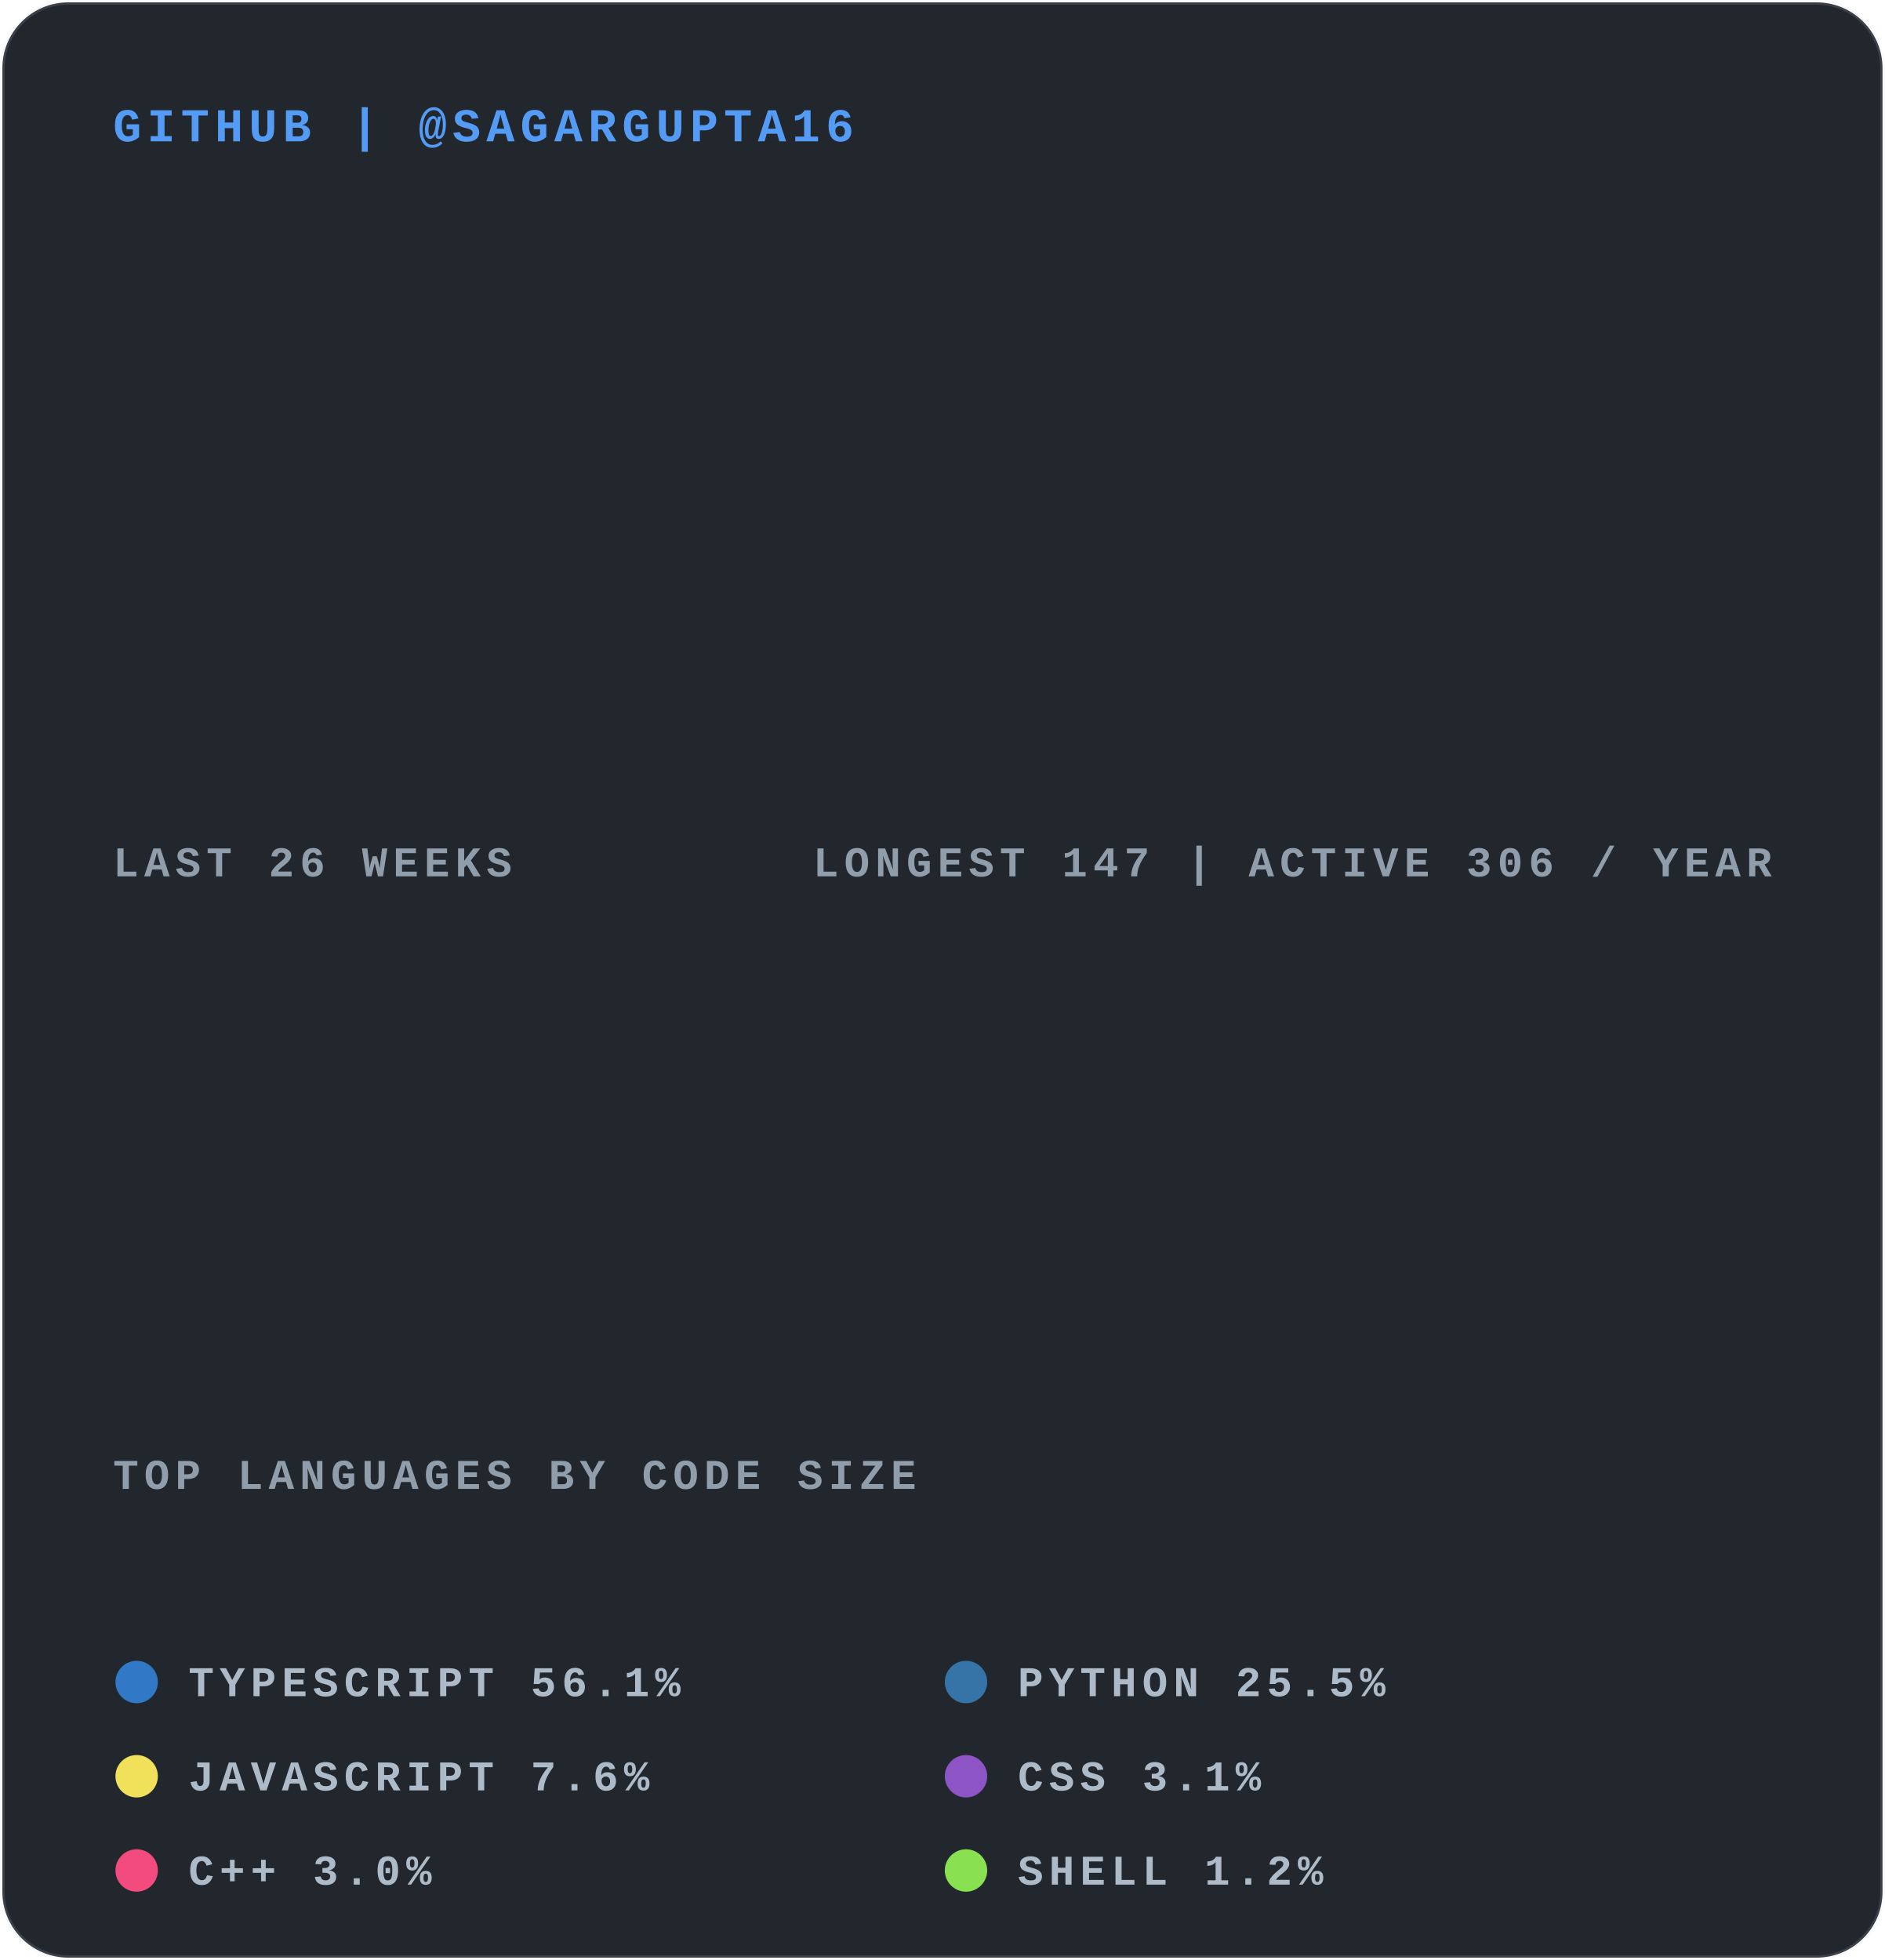
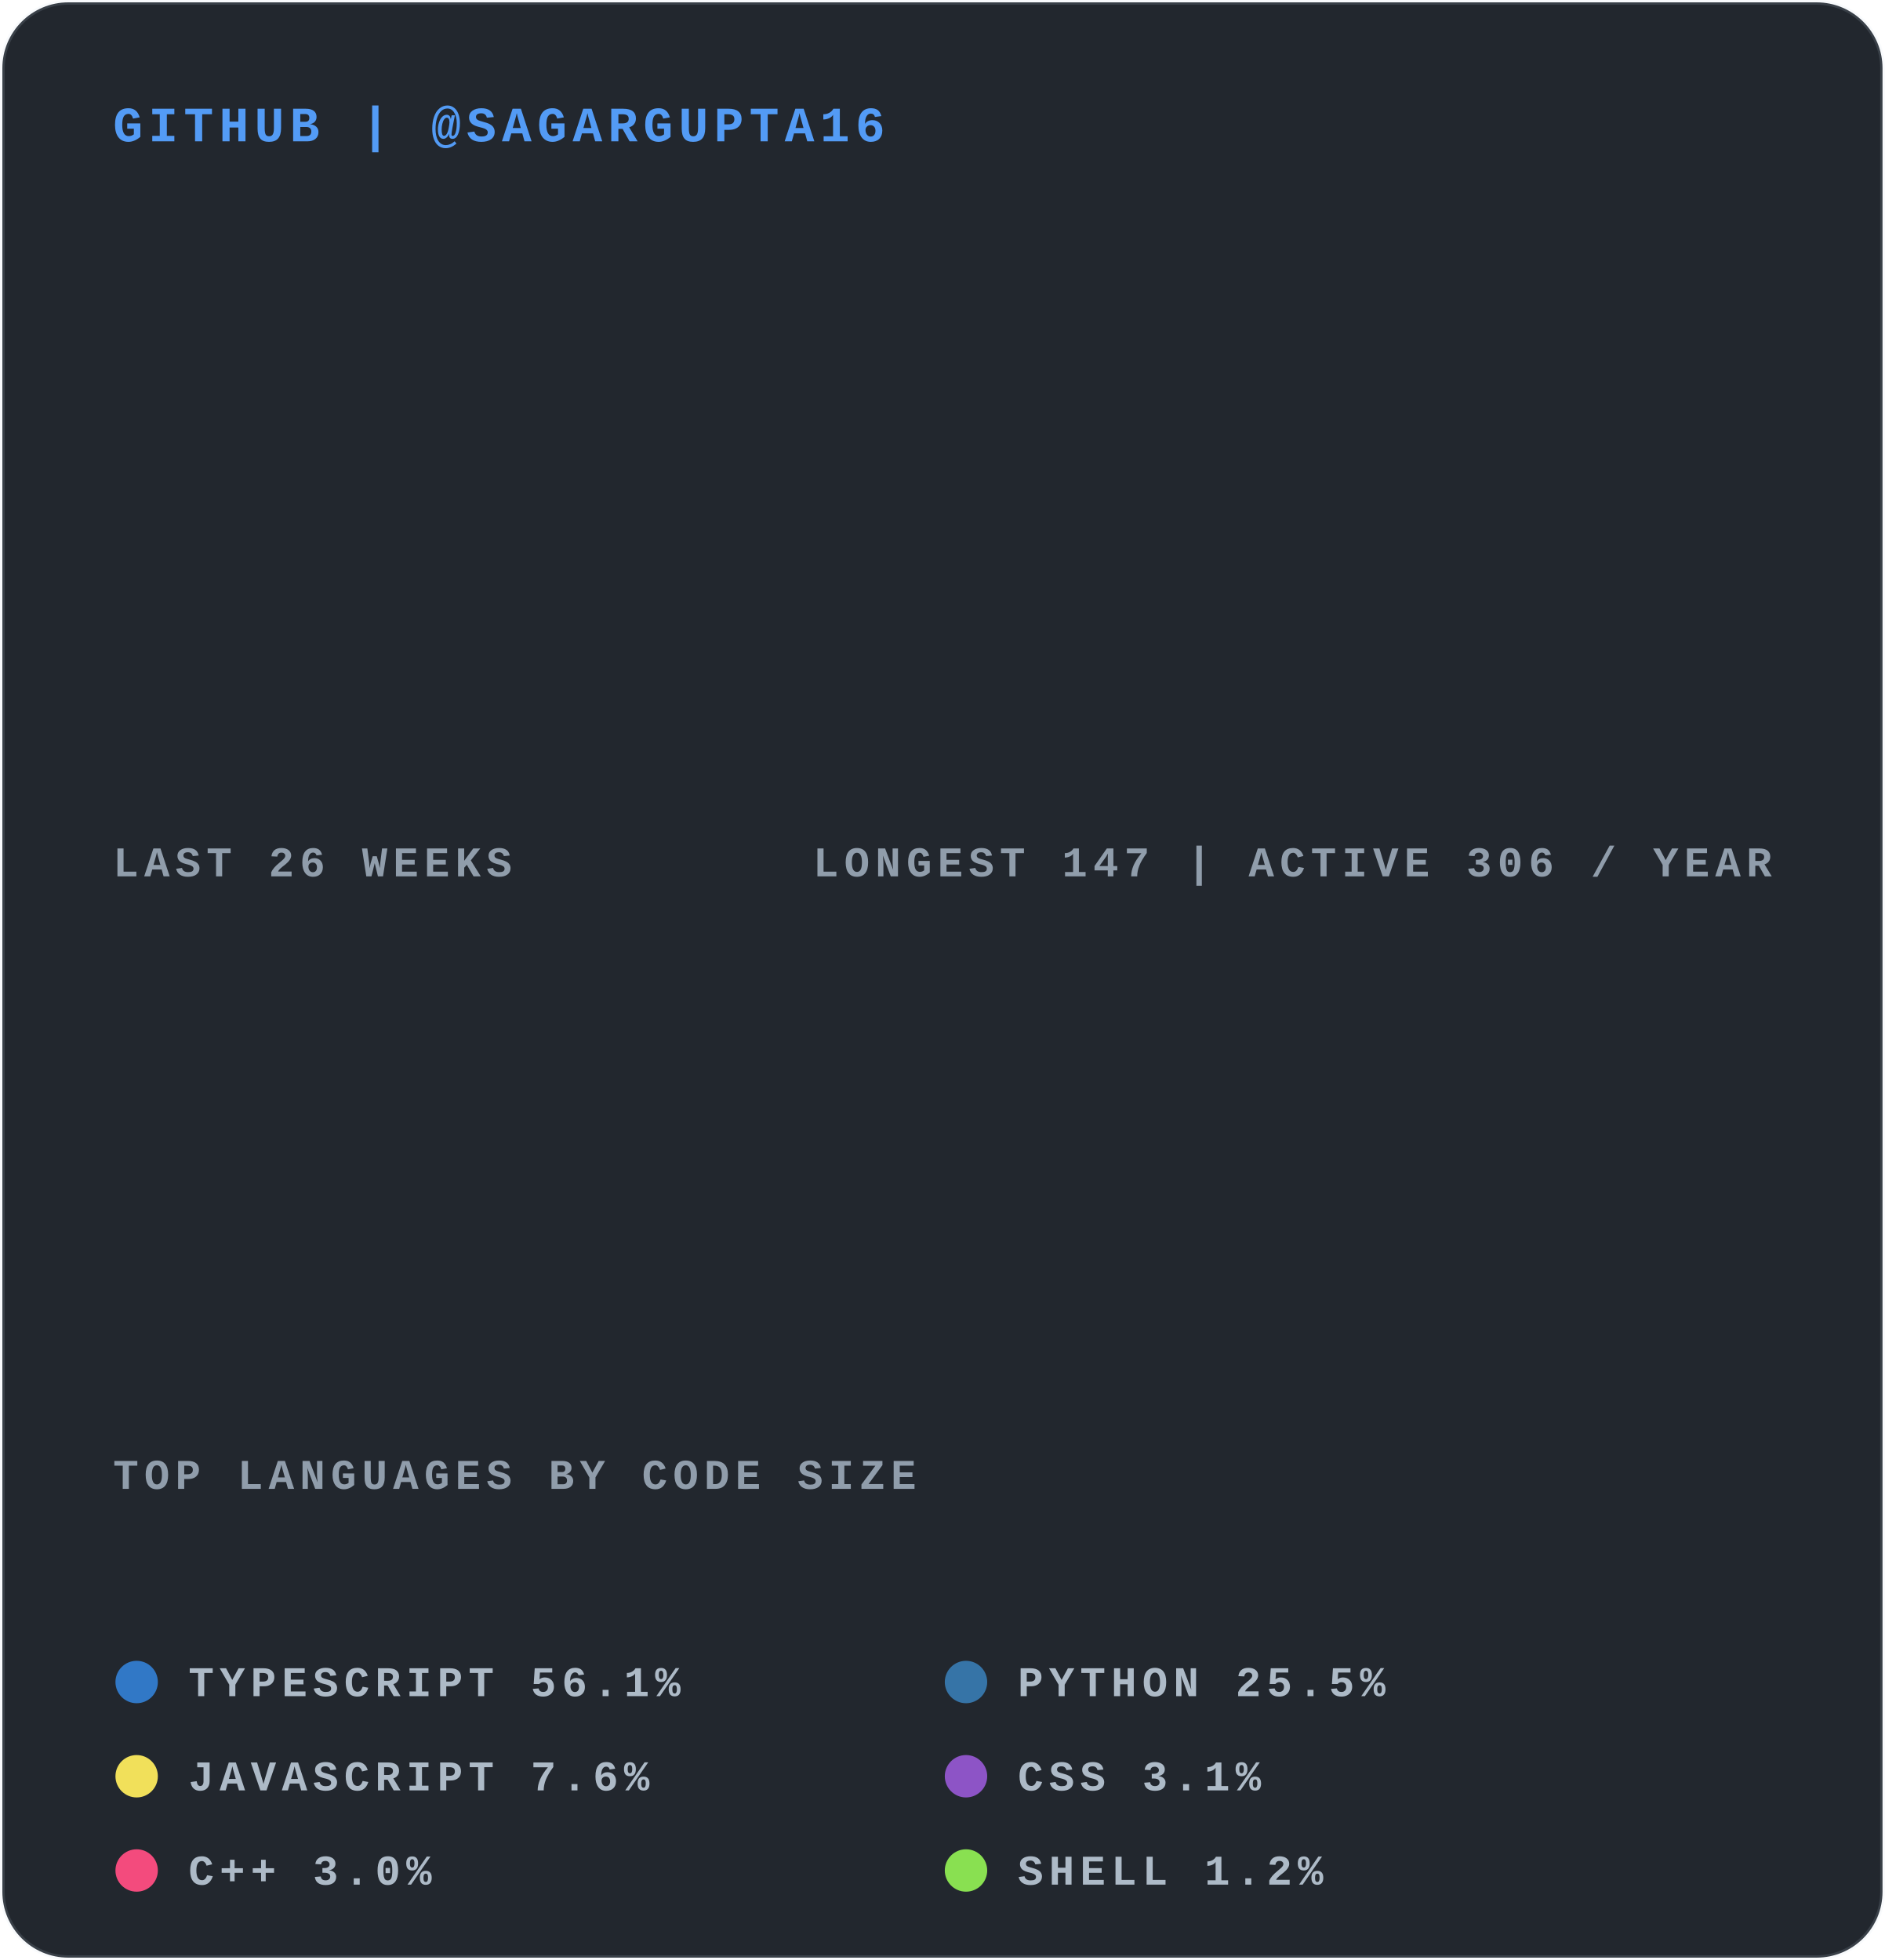
<svg xmlns="http://www.w3.org/2000/svg" width="400" height="416" viewBox="0 0 400 416" role="img" aria-label="GitHub stats for @Sagargupta16: 8016 contributions last year, 1 day streak, 300 stars">
  <style>.m{font-family:'JetBrains Mono','SFMono-Regular',Consolas,'Liberation Mono',Menlo,monospace;font-weight:700;letter-spacing:1.2px}.v{font-family:'Segoe UI',Inter,-apple-system,BlinkMacSystemFont,Helvetica,Arial,sans-serif;font-weight:800}.c{opacity:0;animation:in .5s ease forwards}@keyframes in{to{opacity:1}}.w0{animation-delay:0.40s}.w1{animation-delay:0.43s}.w2{animation-delay:0.46s}.w3{animation-delay:0.49s}.w4{animation-delay:0.52s}.w5{animation-delay:0.55s}.w6{animation-delay:0.58s}.w7{animation-delay:0.61s}.w8{animation-delay:0.64s}.w9{animation-delay:0.67s}.w10{animation-delay:0.70s}.w11{animation-delay:0.73s}.w12{animation-delay:0.76s}.w13{animation-delay:0.79s}.w14{animation-delay:0.82s}.w15{animation-delay:0.85s}.w16{animation-delay:0.88s}.w17{animation-delay:0.91s}.w18{animation-delay:0.94s}.w19{animation-delay:0.97s}.w20{animation-delay:1.00s}.w21{animation-delay:1.03s}.w22{animation-delay:1.06s}.w23{animation-delay:1.09s}.w24{animation-delay:1.12s}.w25{animation-delay:1.15s}.grow{transform:scaleX(0);transform-origin:left;transform-box:fill-box;animation:grow 1.2s .5s ease forwards}@keyframes grow{to{transform:scaleX(1)}}</style>
  <rect x="0.5" y="0.5" width="399" height="415" rx="14" fill="#22272e" stroke="rgba(205,217,229,0.14)" />
-   <text class="m" x="24" y="30" fill="#539bf5" font-size="10">GITHUB | @SAGARGUPTA16</text>
+   <text class="m" x="24" y="30" fill="#539bf5" font-size="10.5">GITHUB | @SAGARGUPTA16</text>
  <g opacity="0">
    <animate attributeName="opacity" to="1" begin="0.1s" dur="0.4s" fill="freeze" />
    <rect x="16.0" y="44" width="117.3" height="56" rx="10" fill="#2d333b" stroke="rgba(205,217,229,0.1)" />
    <text class="v" x="30.0" y="74" fill="#cdd9e5" font-size="20">8,016</text>
    <text class="m" x="30.0" y="90" fill="#909dab" font-size="9">CONTRIBUTIONS</text>
  </g>
  <g opacity="0">
    <animate attributeName="opacity" to="1" begin="0.2s" dur="0.4s" fill="freeze" />
    <rect x="141.3" y="44" width="117.3" height="56" rx="10" fill="#2d333b" stroke="rgba(205,217,229,0.1)" />
    <text class="v" x="155.3" y="74" fill="#cdd9e5" font-size="20">5,747</text>
    <text class="m" x="155.3" y="90" fill="#909dab" font-size="9">COMMITS</text>
  </g>
  <g opacity="0">
    <animate attributeName="opacity" to="1" begin="0.3s" dur="0.4s" fill="freeze" />
    <rect x="266.7" y="44" width="117.3" height="56" rx="10" fill="#2d333b" stroke="rgba(205,217,229,0.1)" />
    <text class="v" x="280.7" y="74" fill="#cdd9e5" font-size="20">1,729</text>
    <text class="m" x="280.7" y="90" fill="#909dab" font-size="9">PULL REQUESTS</text>
  </g>
  <g opacity="0">
    <animate attributeName="opacity" to="1" begin="0.4s" dur="0.4s" fill="freeze" />
    <rect x="16.0" y="108" width="117.3" height="56" rx="10" fill="#2d333b" stroke="rgba(205,217,229,0.1)" />
    <text class="v" x="30.0" y="138" fill="#cdd9e5" font-size="20">300</text>
    <text class="m" x="30.0" y="154" fill="#909dab" font-size="9">STARS EARNED</text>
  </g>
  <g opacity="0">
    <animate attributeName="opacity" to="1" begin="0.5s" dur="0.4s" fill="freeze" />
    <rect x="141.3" y="108" width="117.3" height="56" rx="10" fill="#2d333b" stroke="rgba(205,217,229,0.1)" />
    <text class="v" x="155.3" y="138" fill="#cdd9e5" font-size="20">111</text>
    <text class="m" x="155.3" y="154" fill="#909dab" font-size="9">FOLLOWERS</text>
  </g>
  <g opacity="0">
    <animate attributeName="opacity" to="1" begin="0.6s" dur="0.4s" fill="freeze" />
    <rect x="266.7" y="108" width="117.3" height="56" rx="10" fill="#2d333b" stroke="rgba(205,217,229,0.1)" />
    <text class="v" x="280.7" y="138" fill="#cdd9e5" font-size="20">1<tspan class="m" font-size="9" fill="#909dab"> DAYS</tspan>
    </text>
    <text class="m" x="280.7" y="154" fill="#58ac5b" font-size="9">CURRENT STREAK</text>
  </g>
  <text class="m" x="24" y="186" fill="#909dab" font-size="9">LAST 26 WEEKS</text>
  <text class="m" x="376" y="186" fill="#909dab" font-size="9" text-anchor="end">LONGEST 147 | ACTIVE 306 / YEAR</text>
  <rect class="c w0" x="24.0" y="196.0" width="10.6" height="10.6" rx="2" fill="#1f6ed0" />
  <rect class="c w0" x="24.0" y="209.6" width="10.6" height="10.6" rx="2" fill="#428ce9" />
  <rect class="c w0" x="24.0" y="223.2" width="10.6" height="10.6" rx="2" fill="#1f6ed0" />
  <rect class="c w0" x="24.0" y="236.8" width="10.6" height="10.6" rx="2" fill="#1f6ed0" />
  <rect class="c w0" x="24.0" y="250.4" width="10.6" height="10.6" rx="2" fill="#1f6ed0" />
  <rect class="c w0" x="24.0" y="264.0" width="10.6" height="10.6" rx="2" fill="#428ce9" />
  <rect class="c w0" x="24.0" y="277.6" width="10.6" height="10.6" rx="2" fill="#307ddc" />
  <rect class="c w1" x="37.6" y="196.0" width="10.6" height="10.6" rx="2" fill="#428ce9" />
  <rect class="c w1" x="37.6" y="209.6" width="10.6" height="10.6" rx="2" fill="#1f6ed0" />
  <rect class="c w1" x="37.6" y="223.2" width="10.6" height="10.6" rx="2" fill="#539bf5" />
  <rect class="c w1" x="37.6" y="236.8" width="10.6" height="10.6" rx="2" fill="rgba(205,217,229,0.07)" />
  <rect class="c w1" x="37.6" y="250.4" width="10.6" height="10.6" rx="2" fill="rgba(205,217,229,0.07)" />
  <rect class="c w1" x="37.6" y="264.0" width="10.6" height="10.6" rx="2" fill="#539bf5" />
  <rect class="c w1" x="37.6" y="277.6" width="10.6" height="10.6" rx="2" fill="#428ce9" />
  <rect class="c w2" x="51.2" y="196.0" width="10.6" height="10.6" rx="2" fill="#428ce9" />
  <rect class="c w2" x="51.2" y="209.6" width="10.6" height="10.6" rx="2" fill="rgba(205,217,229,0.07)" />
  <rect class="c w2" x="51.2" y="223.2" width="10.6" height="10.6" rx="2" fill="rgba(205,217,229,0.07)" />
  <rect class="c w2" x="51.2" y="236.8" width="10.6" height="10.6" rx="2" fill="#307ddc" />
  <rect class="c w2" x="51.2" y="250.4" width="10.6" height="10.6" rx="2" fill="rgba(205,217,229,0.07)" />
  <rect class="c w2" x="51.2" y="264.0" width="10.6" height="10.6" rx="2" fill="rgba(205,217,229,0.07)" />
  <rect class="c w2" x="51.2" y="277.6" width="10.6" height="10.6" rx="2" fill="#539bf5" />
  <rect class="c w3" x="64.8" y="196.0" width="10.6" height="10.6" rx="2" fill="#539bf5" />
  <rect class="c w3" x="64.8" y="209.6" width="10.6" height="10.6" rx="2" fill="rgba(205,217,229,0.07)" />
  <rect class="c w3" x="64.8" y="223.2" width="10.6" height="10.6" rx="2" fill="#1f6ed0" />
  <rect class="c w3" x="64.8" y="236.8" width="10.6" height="10.6" rx="2" fill="#428ce9" />
  <rect class="c w3" x="64.8" y="250.4" width="10.6" height="10.6" rx="2" fill="#1f6ed0" />
  <rect class="c w3" x="64.8" y="264.0" width="10.6" height="10.6" rx="2" fill="#539bf5" />
  <rect class="c w3" x="64.8" y="277.6" width="10.6" height="10.6" rx="2" fill="#428ce9" />
  <rect class="c w4" x="78.4" y="196.0" width="10.6" height="10.6" rx="2" fill="#539bf5" />
  <rect class="c w4" x="78.4" y="209.6" width="10.6" height="10.6" rx="2" fill="#428ce9" />
  <rect class="c w4" x="78.4" y="223.2" width="10.6" height="10.6" rx="2" fill="rgba(205,217,229,0.07)" />
  <rect class="c w4" x="78.4" y="236.8" width="10.6" height="10.6" rx="2" fill="#1f6ed0" />
  <rect class="c w4" x="78.4" y="250.4" width="10.6" height="10.6" rx="2" fill="rgba(205,217,229,0.07)" />
  <rect class="c w4" x="78.4" y="264.0" width="10.6" height="10.6" rx="2" fill="#307ddc" />
  <rect class="c w4" x="78.4" y="277.6" width="10.6" height="10.6" rx="2" fill="rgba(205,217,229,0.07)" />
  <rect class="c w5" x="92.0" y="196.0" width="10.6" height="10.6" rx="2" fill="rgba(205,217,229,0.07)" />
  <rect class="c w5" x="92.0" y="209.6" width="10.6" height="10.6" rx="2" fill="rgba(205,217,229,0.07)" />
  <rect class="c w5" x="92.0" y="223.2" width="10.6" height="10.6" rx="2" fill="rgba(205,217,229,0.07)" />
  <rect class="c w5" x="92.0" y="236.8" width="10.6" height="10.6" rx="2" fill="rgba(205,217,229,0.07)" />
  <rect class="c w5" x="92.0" y="250.4" width="10.6" height="10.6" rx="2" fill="#428ce9" />
  <rect class="c w5" x="92.0" y="264.0" width="10.6" height="10.6" rx="2" fill="#428ce9" />
  <rect class="c w5" x="92.0" y="277.6" width="10.6" height="10.6" rx="2" fill="#539bf5" />
  <rect class="c w6" x="105.6" y="196.0" width="10.6" height="10.6" rx="2" fill="#428ce9" />
  <rect class="c w6" x="105.6" y="209.6" width="10.6" height="10.6" rx="2" fill="#428ce9" />
  <rect class="c w6" x="105.6" y="223.2" width="10.6" height="10.6" rx="2" fill="#428ce9" />
  <rect class="c w6" x="105.6" y="236.8" width="10.6" height="10.6" rx="2" fill="#307ddc" />
  <rect class="c w6" x="105.6" y="250.4" width="10.6" height="10.6" rx="2" fill="rgba(205,217,229,0.07)" />
  <rect class="c w6" x="105.6" y="264.0" width="10.6" height="10.6" rx="2" fill="#539bf5" />
  <rect class="c w6" x="105.6" y="277.6" width="10.6" height="10.6" rx="2" fill="#539bf5" />
  <rect class="c w7" x="119.2" y="196.0" width="10.6" height="10.6" rx="2" fill="rgba(205,217,229,0.07)" />
  <rect class="c w7" x="119.2" y="209.6" width="10.6" height="10.6" rx="2" fill="rgba(205,217,229,0.07)" />
  <rect class="c w7" x="119.2" y="223.2" width="10.6" height="10.6" rx="2" fill="#1f6ed0" />
  <rect class="c w7" x="119.2" y="236.8" width="10.6" height="10.6" rx="2" fill="rgba(205,217,229,0.07)" />
  <rect class="c w7" x="119.2" y="250.4" width="10.6" height="10.6" rx="2" fill="#1f6ed0" />
  <rect class="c w7" x="119.2" y="264.0" width="10.6" height="10.6" rx="2" fill="#307ddc" />
  <rect class="c w7" x="119.2" y="277.6" width="10.6" height="10.6" rx="2" fill="rgba(205,217,229,0.07)" />
  <rect class="c w8" x="132.8" y="196.0" width="10.6" height="10.6" rx="2" fill="rgba(205,217,229,0.07)" />
  <rect class="c w8" x="132.8" y="209.6" width="10.6" height="10.6" rx="2" fill="rgba(205,217,229,0.07)" />
  <rect class="c w8" x="132.8" y="223.2" width="10.6" height="10.6" rx="2" fill="rgba(205,217,229,0.07)" />
  <rect class="c w8" x="132.8" y="236.8" width="10.6" height="10.6" rx="2" fill="#1f6ed0" />
  <rect class="c w8" x="132.8" y="250.4" width="10.6" height="10.6" rx="2" fill="#307ddc" />
  <rect class="c w8" x="132.8" y="264.0" width="10.6" height="10.6" rx="2" fill="#1f6ed0" />
  <rect class="c w8" x="132.8" y="277.6" width="10.6" height="10.6" rx="2" fill="#428ce9" />
  <rect class="c w9" x="146.4" y="196.0" width="10.6" height="10.6" rx="2" fill="#307ddc" />
  <rect class="c w9" x="146.4" y="209.6" width="10.6" height="10.6" rx="2" fill="#1f6ed0" />
  <rect class="c w9" x="146.4" y="223.2" width="10.6" height="10.6" rx="2" fill="rgba(205,217,229,0.07)" />
  <rect class="c w9" x="146.4" y="236.8" width="10.6" height="10.6" rx="2" fill="#539bf5" />
  <rect class="c w9" x="146.4" y="250.4" width="10.6" height="10.6" rx="2" fill="#539bf5" />
  <rect class="c w9" x="146.4" y="264.0" width="10.6" height="10.6" rx="2" fill="#539bf5" />
  <rect class="c w9" x="146.4" y="277.6" width="10.6" height="10.6" rx="2" fill="#539bf5" />
  <rect class="c w10" x="160.0" y="196.0" width="10.6" height="10.6" rx="2" fill="#1f6ed0" />
  <rect class="c w10" x="160.0" y="209.6" width="10.6" height="10.6" rx="2" fill="#307ddc" />
  <rect class="c w10" x="160.0" y="223.2" width="10.6" height="10.6" rx="2" fill="#539bf5" />
  <rect class="c w10" x="160.0" y="236.8" width="10.6" height="10.6" rx="2" fill="#307ddc" />
  <rect class="c w10" x="160.0" y="250.4" width="10.6" height="10.6" rx="2" fill="#428ce9" />
  <rect class="c w10" x="160.0" y="264.0" width="10.6" height="10.6" rx="2" fill="#307ddc" />
  <rect class="c w10" x="160.0" y="277.6" width="10.6" height="10.6" rx="2" fill="#428ce9" />
  <rect class="c w11" x="173.6" y="196.0" width="10.6" height="10.6" rx="2" fill="#428ce9" />
  <rect class="c w11" x="173.6" y="209.6" width="10.6" height="10.6" rx="2" fill="#1f6ed0" />
  <rect class="c w11" x="173.6" y="223.2" width="10.6" height="10.6" rx="2" fill="#428ce9" />
  <rect class="c w11" x="173.6" y="236.8" width="10.6" height="10.6" rx="2" fill="#539bf5" />
  <rect class="c w11" x="173.6" y="250.4" width="10.6" height="10.6" rx="2" fill="#1f6ed0" />
  <rect class="c w11" x="173.6" y="264.0" width="10.6" height="10.6" rx="2" fill="#1f6ed0" />
  <rect class="c w11" x="173.6" y="277.6" width="10.6" height="10.6" rx="2" fill="rgba(205,217,229,0.07)" />
  <rect class="c w12" x="187.2" y="196.0" width="10.6" height="10.6" rx="2" fill="rgba(205,217,229,0.07)" />
  <rect class="c w12" x="187.2" y="209.6" width="10.6" height="10.6" rx="2" fill="#1f6ed0" />
  <rect class="c w12" x="187.2" y="223.2" width="10.6" height="10.6" rx="2" fill="#428ce9" />
  <rect class="c w12" x="187.2" y="236.8" width="10.6" height="10.6" rx="2" fill="#428ce9" />
  <rect class="c w12" x="187.2" y="250.4" width="10.6" height="10.6" rx="2" fill="#1f6ed0" />
  <rect class="c w12" x="187.2" y="264.0" width="10.6" height="10.6" rx="2" fill="#307ddc" />
  <rect class="c w12" x="187.2" y="277.6" width="10.6" height="10.6" rx="2" fill="#539bf5" />
  <rect class="c w13" x="200.8" y="196.0" width="10.6" height="10.6" rx="2" fill="rgba(205,217,229,0.07)" />
  <rect class="c w13" x="200.8" y="209.6" width="10.6" height="10.6" rx="2" fill="#428ce9" />
  <rect class="c w13" x="200.8" y="223.2" width="10.6" height="10.6" rx="2" fill="#1f6ed0" />
  <rect class="c w13" x="200.8" y="236.8" width="10.6" height="10.6" rx="2" fill="#539bf5" />
  <rect class="c w13" x="200.8" y="250.4" width="10.6" height="10.6" rx="2" fill="#307ddc" />
  <rect class="c w13" x="200.8" y="264.0" width="10.6" height="10.6" rx="2" fill="rgba(205,217,229,0.07)" />
  <rect class="c w13" x="200.8" y="277.6" width="10.6" height="10.6" rx="2" fill="rgba(205,217,229,0.07)" />
  <rect class="c w14" x="214.4" y="196.0" width="10.6" height="10.6" rx="2" fill="#307ddc" />
  <rect class="c w14" x="214.4" y="209.6" width="10.6" height="10.6" rx="2" fill="#1f6ed0" />
  <rect class="c w14" x="214.4" y="223.2" width="10.6" height="10.6" rx="2" fill="#1f6ed0" />
  <rect class="c w14" x="214.4" y="236.8" width="10.6" height="10.6" rx="2" fill="#307ddc" />
  <rect class="c w14" x="214.4" y="250.4" width="10.6" height="10.6" rx="2" fill="#539bf5" />
  <rect class="c w14" x="214.4" y="264.0" width="10.6" height="10.6" rx="2" fill="#307ddc" />
  <rect class="c w14" x="214.4" y="277.6" width="10.6" height="10.6" rx="2" fill="#428ce9" />
  <rect class="c w15" x="228.0" y="196.0" width="10.6" height="10.6" rx="2" fill="#307ddc" />
  <rect class="c w15" x="228.0" y="209.6" width="10.6" height="10.6" rx="2" fill="#428ce9" />
  <rect class="c w15" x="228.0" y="223.2" width="10.6" height="10.6" rx="2" fill="rgba(205,217,229,0.07)" />
  <rect class="c w15" x="228.0" y="236.8" width="10.6" height="10.6" rx="2" fill="#1f6ed0" />
  <rect class="c w15" x="228.0" y="250.4" width="10.6" height="10.6" rx="2" fill="#307ddc" />
  <rect class="c w15" x="228.0" y="264.0" width="10.6" height="10.6" rx="2" fill="rgba(205,217,229,0.07)" />
  <rect class="c w15" x="228.0" y="277.6" width="10.6" height="10.6" rx="2" fill="#1f6ed0" />
  <rect class="c w16" x="241.6" y="196.0" width="10.6" height="10.6" rx="2" fill="#1f6ed0" />
  <rect class="c w16" x="241.6" y="209.6" width="10.6" height="10.6" rx="2" fill="rgba(205,217,229,0.07)" />
  <rect class="c w16" x="241.6" y="223.2" width="10.6" height="10.6" rx="2" fill="#1f6ed0" />
  <rect class="c w16" x="241.6" y="236.8" width="10.6" height="10.6" rx="2" fill="rgba(205,217,229,0.07)" />
  <rect class="c w16" x="241.6" y="250.4" width="10.6" height="10.6" rx="2" fill="rgba(205,217,229,0.07)" />
  <rect class="c w16" x="241.6" y="264.0" width="10.6" height="10.6" rx="2" fill="rgba(205,217,229,0.07)" />
  <rect class="c w16" x="241.6" y="277.6" width="10.6" height="10.6" rx="2" fill="rgba(205,217,229,0.07)" />
  <rect class="c w17" x="255.2" y="196.0" width="10.6" height="10.6" rx="2" fill="rgba(205,217,229,0.07)" />
  <rect class="c w17" x="255.2" y="209.6" width="10.6" height="10.6" rx="2" fill="#1f6ed0" />
  <rect class="c w17" x="255.2" y="223.2" width="10.6" height="10.6" rx="2" fill="rgba(205,217,229,0.07)" />
  <rect class="c w17" x="255.2" y="236.8" width="10.6" height="10.6" rx="2" fill="rgba(205,217,229,0.07)" />
  <rect class="c w17" x="255.2" y="250.4" width="10.6" height="10.6" rx="2" fill="rgba(205,217,229,0.07)" />
  <rect class="c w17" x="255.2" y="264.0" width="10.6" height="10.6" rx="2" fill="rgba(205,217,229,0.07)" />
  <rect class="c w17" x="255.2" y="277.6" width="10.6" height="10.6" rx="2" fill="#1f6ed0" />
  <rect class="c w18" x="268.8" y="196.0" width="10.6" height="10.6" rx="2" fill="rgba(205,217,229,0.07)" />
  <rect class="c w18" x="268.8" y="209.6" width="10.6" height="10.6" rx="2" fill="rgba(205,217,229,0.07)" />
  <rect class="c w18" x="268.8" y="223.2" width="10.6" height="10.6" rx="2" fill="#428ce9" />
  <rect class="c w18" x="268.8" y="236.8" width="10.6" height="10.6" rx="2" fill="#539bf5" />
  <rect class="c w18" x="268.8" y="250.4" width="10.6" height="10.6" rx="2" fill="#539bf5" />
  <rect class="c w18" x="268.8" y="264.0" width="10.6" height="10.6" rx="2" fill="#307ddc" />
  <rect class="c w18" x="268.8" y="277.6" width="10.6" height="10.6" rx="2" fill="#539bf5" />
  <rect class="c w19" x="282.4" y="196.0" width="10.6" height="10.6" rx="2" fill="#539bf5" />
  <rect class="c w19" x="282.4" y="209.6" width="10.6" height="10.6" rx="2" fill="#1f6ed0" />
  <rect class="c w19" x="282.4" y="223.2" width="10.6" height="10.6" rx="2" fill="#1f6ed0" />
  <rect class="c w19" x="282.4" y="236.8" width="10.6" height="10.6" rx="2" fill="#1f6ed0" />
  <rect class="c w19" x="282.4" y="250.4" width="10.6" height="10.6" rx="2" fill="#428ce9" />
  <rect class="c w19" x="282.4" y="264.0" width="10.6" height="10.6" rx="2" fill="#1f6ed0" />
  <rect class="c w19" x="282.4" y="277.6" width="10.6" height="10.6" rx="2" fill="#307ddc" />
  <rect class="c w20" x="296.0" y="196.0" width="10.6" height="10.6" rx="2" fill="#539bf5" />
  <rect class="c w20" x="296.0" y="209.6" width="10.6" height="10.6" rx="2" fill="#539bf5" />
  <rect class="c w20" x="296.0" y="223.2" width="10.6" height="10.6" rx="2" fill="#307ddc" />
  <rect class="c w20" x="296.0" y="236.8" width="10.6" height="10.6" rx="2" fill="#1f6ed0" />
  <rect class="c w20" x="296.0" y="250.4" width="10.6" height="10.6" rx="2" fill="#307ddc" />
  <rect class="c w20" x="296.0" y="264.0" width="10.6" height="10.6" rx="2" fill="#307ddc" />
  <rect class="c w20" x="296.0" y="277.6" width="10.6" height="10.6" rx="2" fill="#307ddc" />
  <rect class="c w21" x="309.6" y="196.0" width="10.6" height="10.6" rx="2" fill="#1f6ed0" />
  <rect class="c w21" x="309.6" y="209.6" width="10.6" height="10.6" rx="2" fill="#307ddc" />
  <rect class="c w21" x="309.6" y="223.2" width="10.6" height="10.6" rx="2" fill="#307ddc" />
  <rect class="c w21" x="309.6" y="236.8" width="10.6" height="10.6" rx="2" fill="#307ddc" />
  <rect class="c w21" x="309.6" y="250.4" width="10.6" height="10.6" rx="2" fill="#428ce9" />
  <rect class="c w21" x="309.6" y="264.0" width="10.6" height="10.6" rx="2" fill="#428ce9" />
  <rect class="c w21" x="309.6" y="277.6" width="10.6" height="10.6" rx="2" fill="#539bf5" />
  <rect class="c w22" x="323.2" y="196.0" width="10.6" height="10.6" rx="2" fill="#1f6ed0" />
  <rect class="c w22" x="323.2" y="209.6" width="10.6" height="10.6" rx="2" fill="#307ddc" />
  <rect class="c w22" x="323.2" y="223.2" width="10.6" height="10.6" rx="2" fill="#1f6ed0" />
  <rect class="c w22" x="323.2" y="236.8" width="10.6" height="10.6" rx="2" fill="#1f6ed0" />
  <rect class="c w22" x="323.2" y="250.4" width="10.6" height="10.6" rx="2" fill="#307ddc" />
  <rect class="c w22" x="323.2" y="264.0" width="10.6" height="10.6" rx="2" fill="rgba(205,217,229,0.07)" />
  <rect class="c w22" x="323.2" y="277.6" width="10.6" height="10.6" rx="2" fill="rgba(205,217,229,0.07)" />
  <rect class="c w23" x="336.8" y="196.0" width="10.6" height="10.6" rx="2" fill="rgba(205,217,229,0.07)" />
  <rect class="c w23" x="336.8" y="209.6" width="10.6" height="10.6" rx="2" fill="rgba(205,217,229,0.07)" />
  <rect class="c w23" x="336.8" y="223.2" width="10.6" height="10.6" rx="2" fill="#539bf5" />
  <rect class="c w23" x="336.8" y="236.8" width="10.6" height="10.6" rx="2" fill="#307ddc" />
  <rect class="c w23" x="336.8" y="250.4" width="10.6" height="10.6" rx="2" fill="#1f6ed0" />
  <rect class="c w23" x="336.8" y="264.0" width="10.6" height="10.6" rx="2" fill="#428ce9" />
  <rect class="c w23" x="336.8" y="277.6" width="10.6" height="10.6" rx="2" fill="#539bf5" />
  <rect class="c w24" x="350.4" y="196.0" width="10.6" height="10.6" rx="2" fill="#539bf5" />
  <rect class="c w24" x="350.4" y="209.6" width="10.6" height="10.6" rx="2" fill="rgba(205,217,229,0.07)" />
  <rect class="c w24" x="350.4" y="223.2" width="10.6" height="10.6" rx="2" fill="#428ce9" />
  <rect class="c w24" x="350.4" y="236.8" width="10.6" height="10.6" rx="2" fill="#539bf5" />
  <rect class="c w24" x="350.4" y="250.4" width="10.6" height="10.6" rx="2" fill="rgba(205,217,229,0.07)" />
  <rect class="c w24" x="350.4" y="264.0" width="10.6" height="10.6" rx="2" fill="#539bf5" />
  <rect class="c w24" x="350.4" y="277.6" width="10.6" height="10.6" rx="2" fill="rgba(205,217,229,0.07)" />
  <rect class="c w25" x="364.0" y="196.0" width="10.6" height="10.6" rx="2" fill="#539bf5" />
  <text class="m" x="24" y="316" fill="#909dab" font-size="9">TOP LANGUAGES BY CODE SIZE</text>
  <g class="grow">
    <clipPath id="bar">
      <rect x="24" y="326" width="352" height="10" rx="5" />
    </clipPath>
    <g clip-path="url(#bar)">
      <rect x="24.0" y="326" width="204.6" height="10" fill="#3178c6" />
      <rect x="228.6" y="326" width="93.0" height="10" fill="#3674a7" />
      <rect x="321.6" y="326" width="27.7" height="10" fill="#f1e05a" />
      <rect x="349.4" y="326" width="11.3" height="10" fill="#8d54c6" />
      <rect x="360.7" y="326" width="10.9" height="10" fill="#f34b7d" />
      <rect x="371.6" y="326" width="4.4" height="10" fill="#89e051" />
    </g>
  </g>
  <circle cx="29" cy="357" r="4.5" fill="#3178c6" />
  <text class="m" x="40" y="360" fill="#adbac7" font-size="9">TYPESCRIPT  56.1%</text>
  <circle cx="205" cy="357" r="4.5" fill="#3674a7" />
  <text class="m" x="216" y="360" fill="#adbac7" font-size="9">PYTHON  25.5%</text>
  <circle cx="29" cy="377" r="4.5" fill="#f1e05a" />
  <text class="m" x="40" y="380" fill="#adbac7" font-size="9">JAVASCRIPT  7.6%</text>
  <circle cx="205" cy="377" r="4.5" fill="#8d54c6" />
  <text class="m" x="216" y="380" fill="#adbac7" font-size="9">CSS  3.1%</text>
  <circle cx="29" cy="397" r="4.5" fill="#f34b7d" />
  <text class="m" x="40" y="400" fill="#adbac7" font-size="9">C++  3.0%</text>
  <circle cx="205" cy="397" r="4.5" fill="#89e051" />
  <text class="m" x="216" y="400" fill="#adbac7" font-size="9">SHELL  1.2%</text>
</svg>
